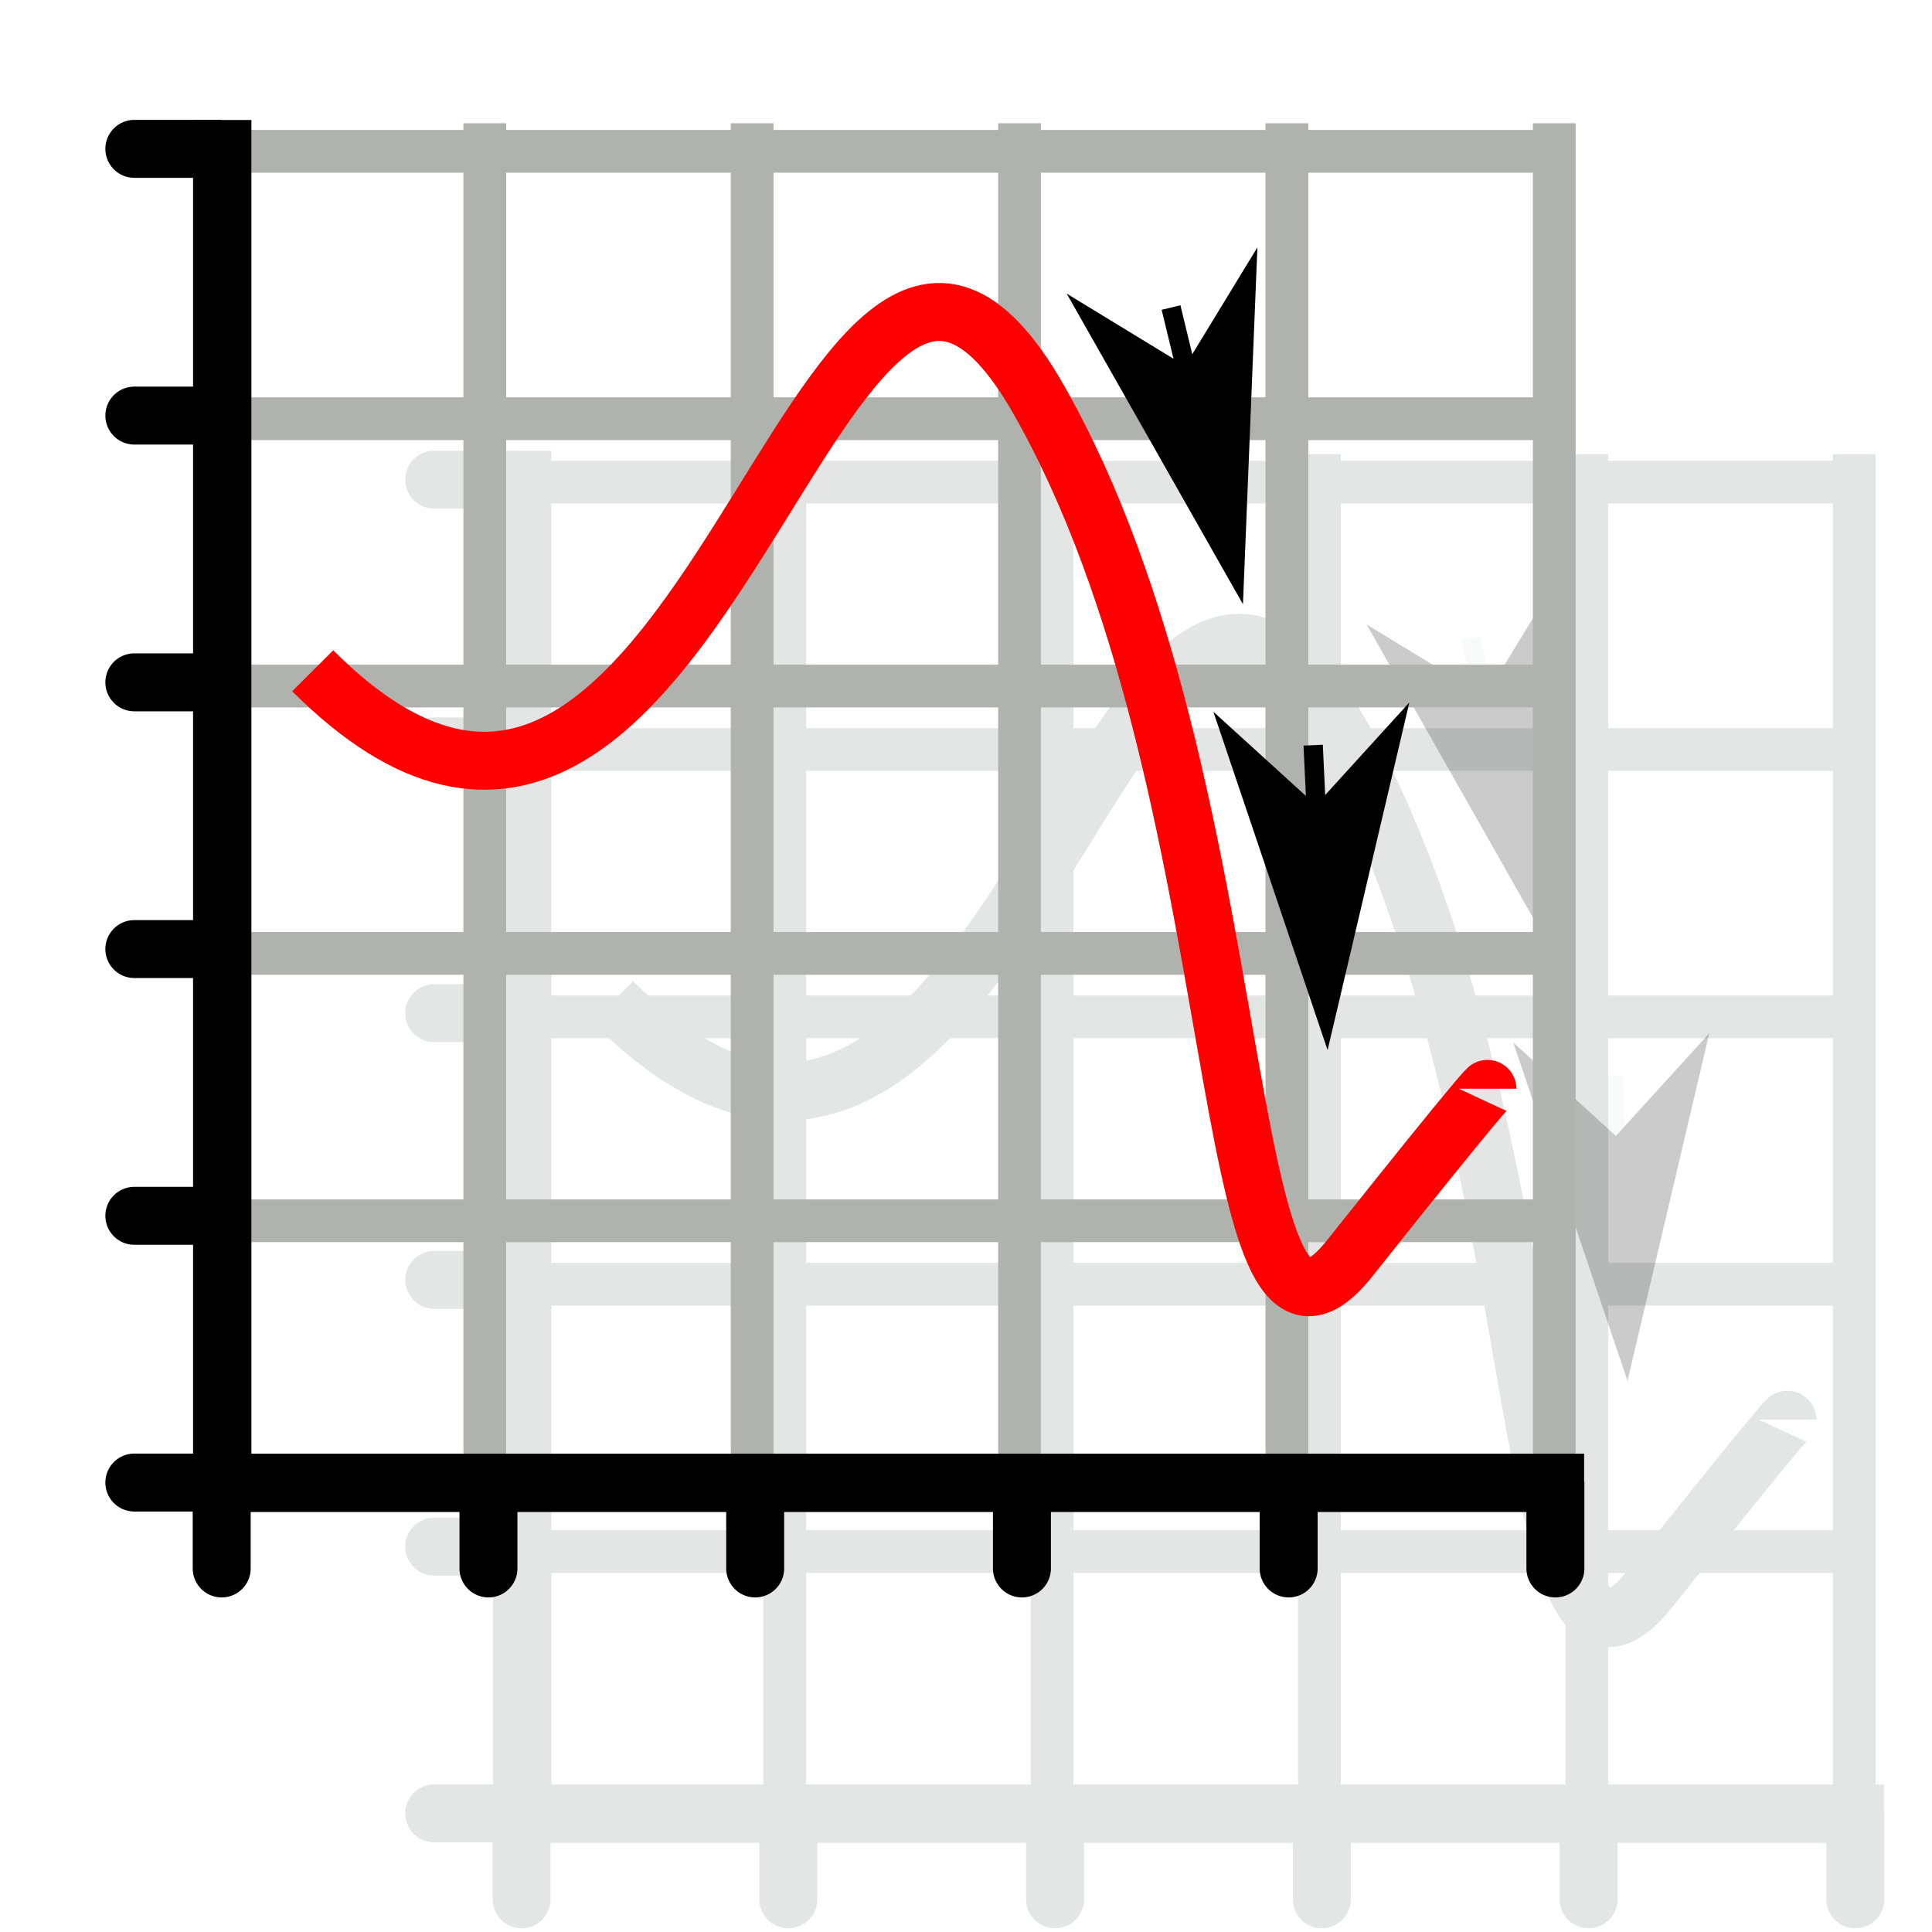
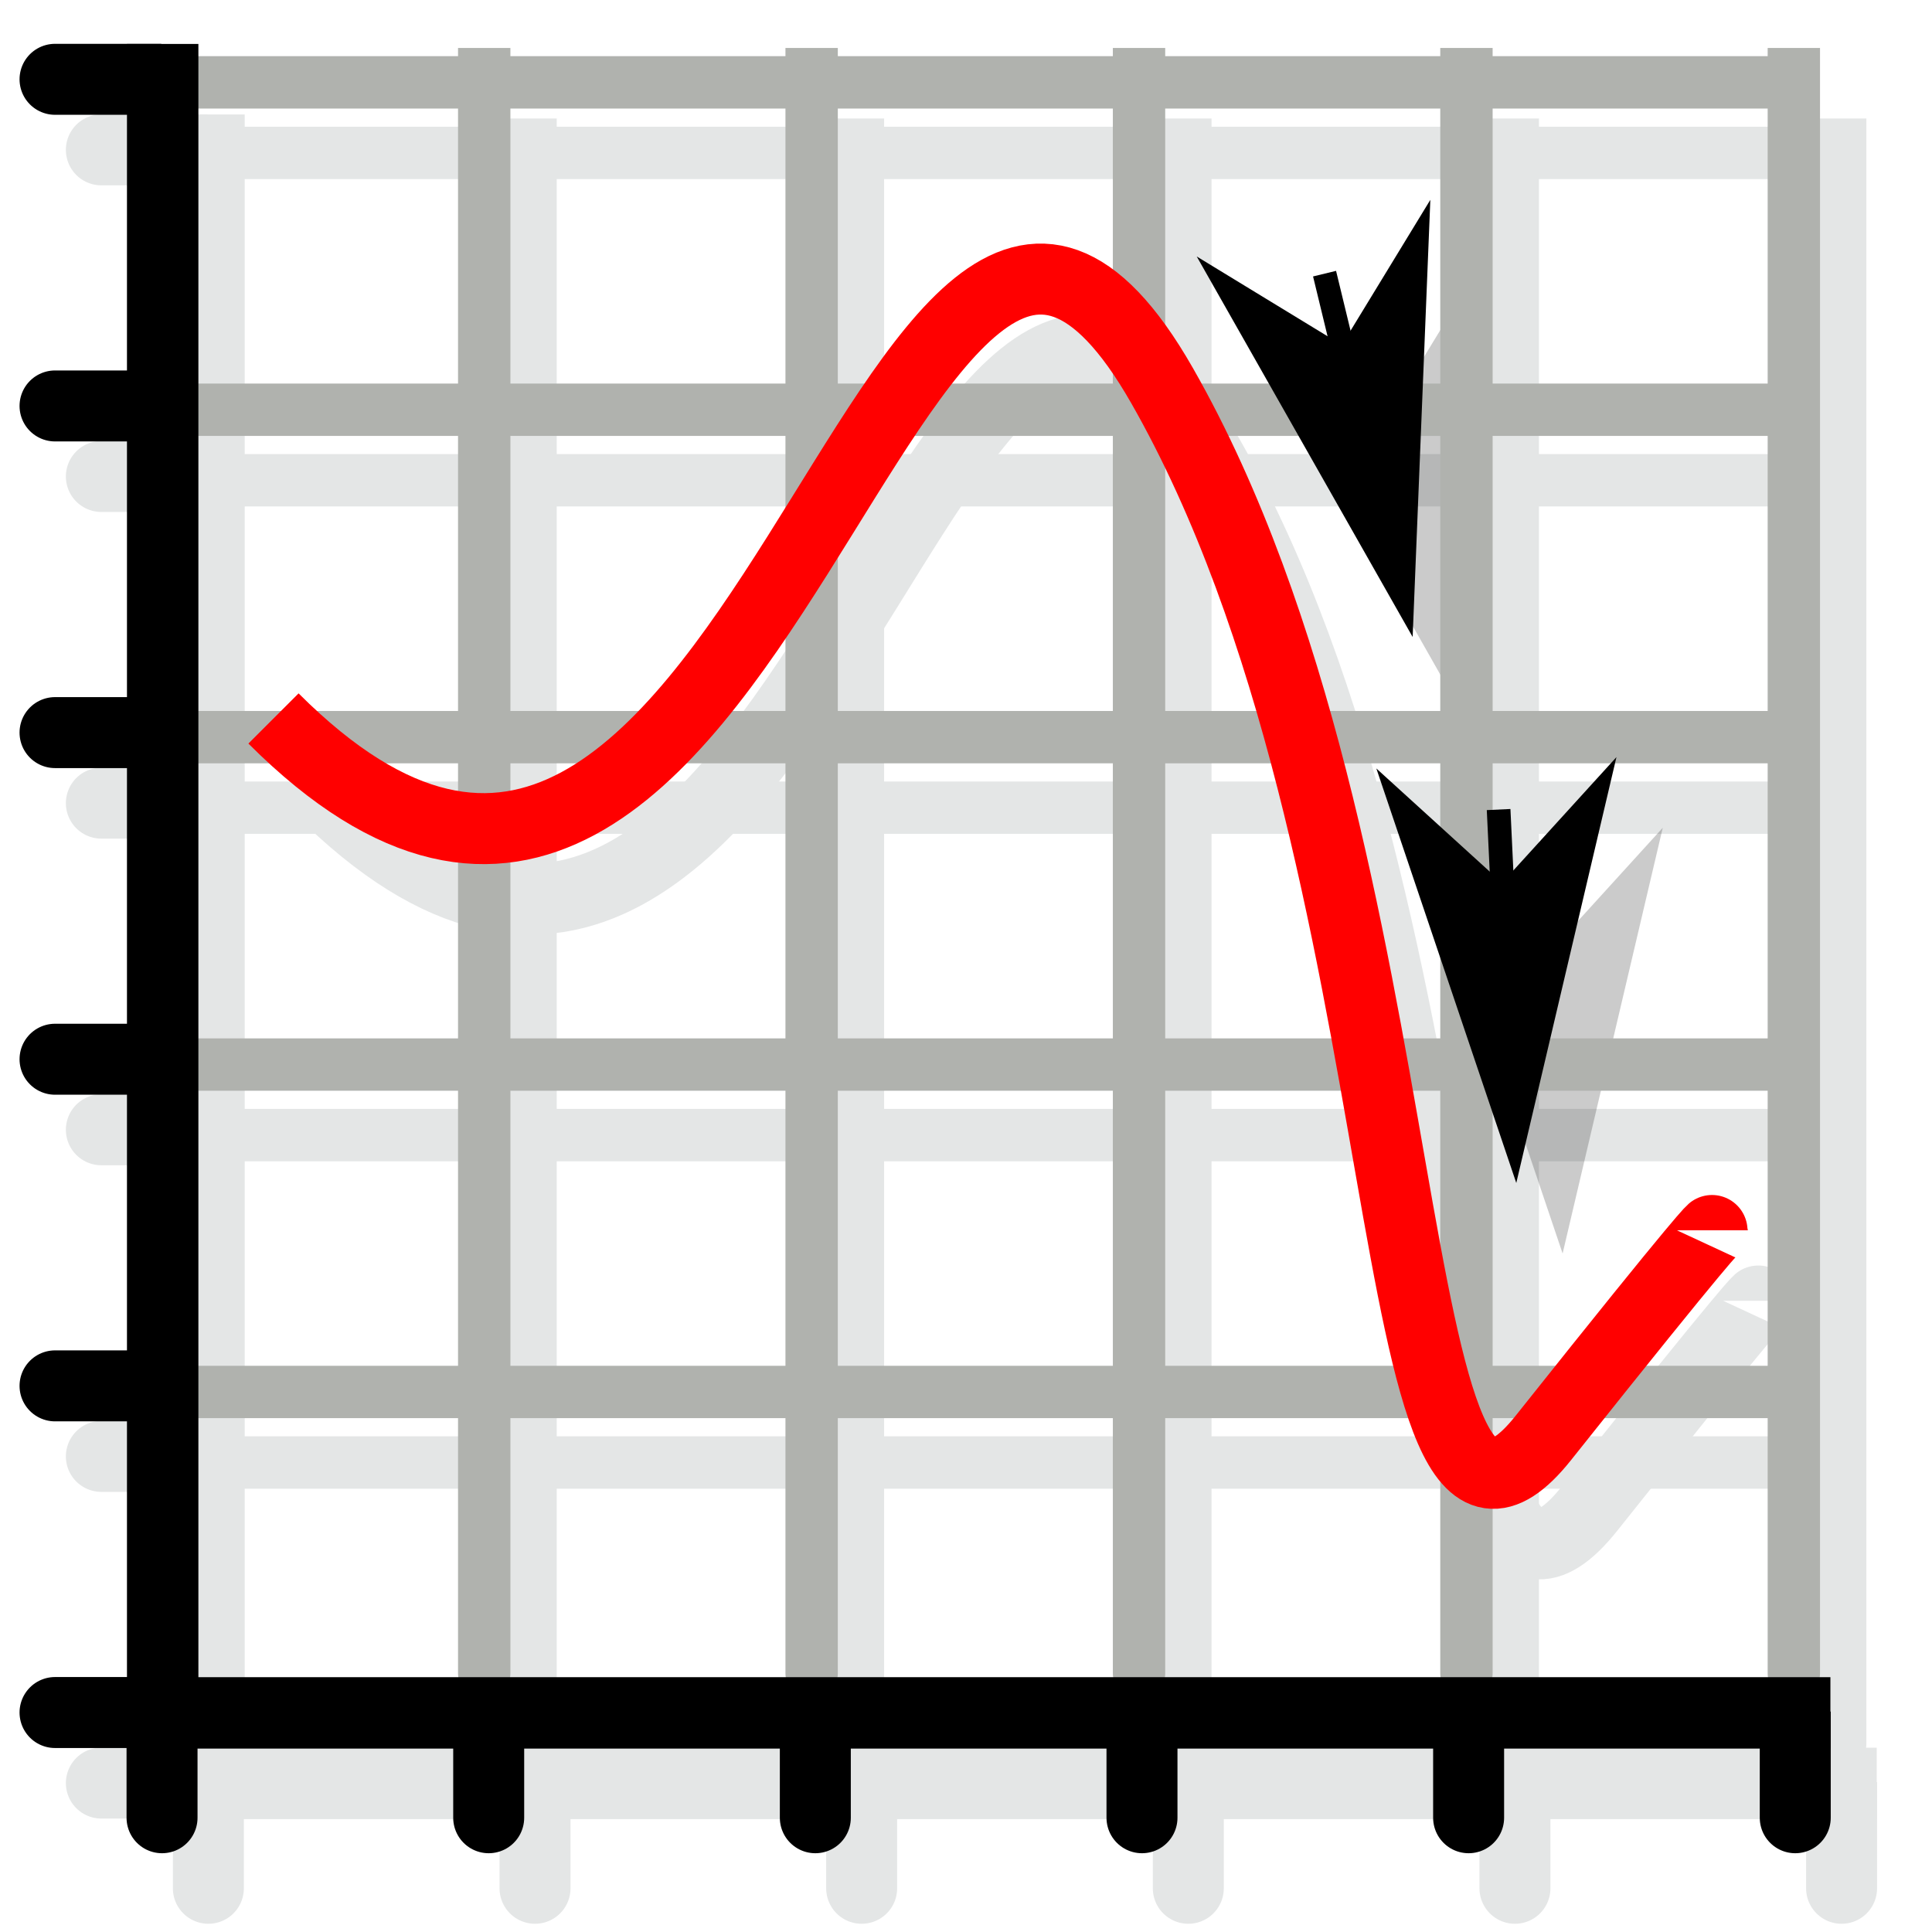
<svg xmlns="http://www.w3.org/2000/svg" version="1.0" width="100" height="100" id="svg2">
  <defs id="defs4">
    <marker orient="auto" refY="0.0" refX="0.0" id="Arrow1Lend" style="overflow:visible;">
      <path id="path4249" d="M 0.0,0.0 L 5.0,-5.0 L -12.5,0.0 L 5.0,5.0 L 0.0,0.0 z " style="fill-rule:evenodd;stroke:#000000;stroke-width:1.0pt;marker-start:none;" transform="scale(0.8) rotate(180) translate(12.5,0)" />
    </marker>
  </defs>
-   <g id="g4561" transform="translate(-16.73469,-75.5102)">
-     <g transform="matrix(0,1,-1,0,78.38019,17.53192)" id="g4443" style="fill:none;fill-opacity:1;stroke:#e4e6e6;stroke-opacity:1">
-       <path id="path4445" d="M 82.935,-33.943 C 82.935,37.861 82.935,34.739 82.935,34.739" style="fill:none;fill-opacity:1;fill-rule:evenodd;stroke:#e4e6e6;stroke-width:2.213;stroke-linecap:butt;stroke-linejoin:miter;stroke-miterlimit:4;stroke-dasharray:none;stroke-opacity:1" />
-       <path id="path4447" d="M 96.773,-33.943 C 96.773,37.861 96.773,34.739 96.773,34.739" style="fill:none;fill-opacity:1;fill-rule:evenodd;stroke:#e4e6e6;stroke-width:2.213;stroke-linecap:butt;stroke-linejoin:miter;stroke-miterlimit:4;stroke-dasharray:none;stroke-opacity:1" />
-       <path id="path4449" d="M 138.29,-33.943 C 138.29,37.861 138.29,34.739 138.29,34.739" style="fill:none;fill-opacity:1;fill-rule:evenodd;stroke:#e4e6e6;stroke-width:2.213;stroke-linecap:butt;stroke-linejoin:miter;stroke-miterlimit:4;stroke-dasharray:none;stroke-opacity:1" />
-       <path id="path4451" d="M 110.612,-33.943 C 110.612,37.861 110.612,34.739 110.612,34.739" style="fill:none;fill-opacity:1;fill-rule:evenodd;stroke:#e4e6e6;stroke-width:2.213;stroke-linecap:butt;stroke-linejoin:miter;stroke-miterlimit:4;stroke-dasharray:none;stroke-opacity:1" />
-       <path id="path4453" d="M 124.451,-33.943 C 124.451,37.861 124.451,34.739 124.451,34.739" style="fill:none;fill-opacity:1;fill-rule:evenodd;stroke:#e4e6e6;stroke-width:2.213;stroke-linecap:butt;stroke-linejoin:miter;stroke-miterlimit:4;stroke-dasharray:none;stroke-opacity:1" />
+   <g id="g4561" transform="matrix(1.224574,0,0,1.224574,-42.76918,-115.1155)">
+     <g transform="matrix(0,1,-1,0,78.38019,17.53192)" id="g4443" style="fill:none;stroke:#e4e6e6;stroke-opacity:1">
+       <path id="path4445" d="m 82.935,-33.943 c 0,71.804 0,68.682 0,68.682" style="fill:none;stroke:#e4e6e6;stroke-width:2.213;stroke-linecap:butt;stroke-linejoin:miter;stroke-miterlimit:4;stroke-opacity:1;stroke-dasharray:none" />
+       <path id="path4447" d="m 96.773,-33.943 c 0,71.804 0,68.682 0,68.682" style="fill:none;stroke:#e4e6e6;stroke-width:2.213;stroke-linecap:butt;stroke-linejoin:miter;stroke-miterlimit:4;stroke-opacity:1;stroke-dasharray:none" />
+       <path id="path4449" d="m 138.29,-33.943 c 0,71.804 0,68.682 0,68.682" style="fill:none;stroke:#e4e6e6;stroke-width:2.213;stroke-linecap:butt;stroke-linejoin:miter;stroke-miterlimit:4;stroke-opacity:1;stroke-dasharray:none" />
+       <path id="path4451" d="m 110.612,-33.943 c 0,71.804 0,68.682 0,68.682" style="fill:none;stroke:#e4e6e6;stroke-width:2.213;stroke-linecap:butt;stroke-linejoin:miter;stroke-miterlimit:4;stroke-opacity:1;stroke-dasharray:none" />
+       <path id="path4453" d="m 124.451,-33.943 c 0,71.804 0,68.682 0,68.682" style="fill:none;stroke:#e4e6e6;stroke-width:2.213;stroke-linecap:butt;stroke-linejoin:miter;stroke-miterlimit:4;stroke-opacity:1;stroke-dasharray:none" />
    </g>
-     <path style="fill:none;fill-opacity:1;fill-rule:evenodd;stroke:#e4e6e6;stroke-width:2.213;stroke-linecap:butt;stroke-linejoin:miter;stroke-miterlimit:4;stroke-dasharray:none;stroke-opacity:1" d="M 57.351,99.013 C 57.351,170.817 57.351,167.695 57.351,167.695" id="path4455" />
-     <path style="fill:none;fill-opacity:1;fill-rule:evenodd;stroke:#e4e6e6;stroke-width:2.213;stroke-linecap:butt;stroke-linejoin:miter;stroke-miterlimit:4;stroke-dasharray:none;stroke-opacity:1" d="M 71.189,99.013 C 71.189,170.817 71.189,167.695 71.189,167.695" id="path4457" />
-     <path style="fill:none;fill-opacity:1;fill-rule:evenodd;stroke:#e4e6e6;stroke-width:2.213;stroke-linecap:butt;stroke-linejoin:miter;stroke-miterlimit:4;stroke-dasharray:none;stroke-opacity:1" d="M 112.706,99.013 C 112.706,170.817 112.706,167.695 112.706,167.695" id="path4459" />
-     <path style="fill:none;fill-opacity:1;fill-rule:evenodd;stroke:#e4e6e6;stroke-width:2.213;stroke-linecap:butt;stroke-linejoin:miter;stroke-miterlimit:4;stroke-dasharray:none;stroke-opacity:1" d="M 85.028,99.013 C 85.028,170.817 85.028,167.695 85.028,167.695" id="path4461" />
-     <path style="fill:none;fill-opacity:1;fill-rule:evenodd;stroke:#e4e6e6;stroke-width:2.213;stroke-linecap:butt;stroke-linejoin:miter;stroke-miterlimit:4;stroke-dasharray:none;stroke-opacity:1" d="M 98.867,99.013 C 98.867,170.817 98.867,167.695 98.867,167.695" id="path4463" />
-     <path id="path4465" d="M 48.444,127.354 C 68.852,147.763 74.567,93.273 85.995,113.273 C 97.424,133.273 94.975,166.742 102.118,157.763 C 109.261,148.783 109.261,148.987 109.261,148.987" style="fill:none;fill-opacity:1;fill-rule:evenodd;stroke:#e4e6e6;stroke-width:3;stroke-linecap:butt;stroke-linejoin:miter;stroke-miterlimit:4;stroke-dasharray:none;stroke-opacity:1" />
-     <g transform="translate(30.07686,82.25232)" id="g4467" style="fill:none;fill-opacity:1;stroke:#e4e6e6;stroke-opacity:1">
-       <path style="fill:none;fill-opacity:1;fill-rule:evenodd;stroke:#e4e6e6;stroke-width:3.019;stroke-linecap:butt;stroke-linejoin:miter;stroke-miterlimit:4;stroke-dasharray:none;stroke-opacity:1" d="M 13.683,16.591 C 13.683,89.429 13.683,87.133 13.683,87.133 C 84.174,87.133 84.174,87.133 84.174,87.133" id="path4469" />
-       <path style="fill:none;fill-opacity:1;fill-rule:evenodd;stroke:#e4e6e6;stroke-width:3;stroke-linecap:butt;stroke-linejoin:miter;stroke-miterlimit:4;stroke-dasharray:none;stroke-opacity:1" d="M 13.656,87.076 C 13.656,91.77 13.656,91.565 13.656,91.565" id="path4471" />
-       <path style="fill:none;fill-opacity:1;fill-rule:evenodd;stroke:#e4e6e6;stroke-width:3;stroke-linecap:butt;stroke-linejoin:miter;stroke-miterlimit:4;stroke-dasharray:none;stroke-opacity:1" d="M 27.463,87.076 C 27.463,91.77 27.463,91.565 27.463,91.565" id="path4473" />
-       <path style="fill:none;fill-opacity:1;fill-rule:evenodd;stroke:#e4e6e6;stroke-width:3;stroke-linecap:butt;stroke-linejoin:miter;stroke-miterlimit:4;stroke-dasharray:none;stroke-opacity:1" d="M 41.269,87.076 C 41.269,91.77 41.269,91.565 41.269,91.565" id="path4475" />
-       <path style="fill:none;fill-opacity:1;fill-rule:evenodd;stroke:#e4e6e6;stroke-width:3;stroke-linecap:butt;stroke-linejoin:miter;stroke-miterlimit:4;stroke-dasharray:none;stroke-opacity:1" d="M 82.688,87.076 C 82.688,91.77 82.688,91.565 82.688,91.565" id="path4477" />
-       <path style="fill:none;fill-opacity:1;fill-rule:evenodd;stroke:#e4e6e6;stroke-width:3;stroke-linecap:butt;stroke-linejoin:miter;stroke-miterlimit:4;stroke-dasharray:none;stroke-opacity:1" d="M 55.076,87.076 C 55.076,91.77 55.076,91.565 55.076,91.565" id="path4479" />
-       <path style="fill:none;fill-opacity:1;fill-rule:evenodd;stroke:#e4e6e6;stroke-width:3;stroke-linecap:butt;stroke-linejoin:miter;stroke-miterlimit:4;stroke-dasharray:none;stroke-opacity:1" d="M 68.882,87.076 C 68.882,91.77 68.882,91.565 68.882,91.565" id="path4481" />
-       <g id="g4483" transform="matrix(0,1,-1,0,114.4388,-4.540818)" style="fill:none;fill-opacity:1;stroke:#e4e6e6;stroke-opacity:1">
-         <path id="path4485" d="M 22.627,100.816 C 22.627,105.51 22.627,105.305 22.627,105.305" style="fill:none;fill-opacity:1;fill-rule:evenodd;stroke:#e4e6e6;stroke-width:3;stroke-linecap:butt;stroke-linejoin:miter;stroke-miterlimit:4;stroke-dasharray:none;stroke-opacity:1" />
-         <path id="path4487" d="M 36.433,100.816 C 36.433,105.51 36.433,105.305 36.433,105.305" style="fill:none;fill-opacity:1;fill-rule:evenodd;stroke:#e4e6e6;stroke-width:3;stroke-linecap:butt;stroke-linejoin:miter;stroke-miterlimit:4;stroke-dasharray:none;stroke-opacity:1" />
-         <path id="path4489" d="M 50.24,100.816 C 50.24,105.51 50.24,105.305 50.24,105.305" style="fill:none;fill-opacity:1;fill-rule:evenodd;stroke:#e4e6e6;stroke-width:3;stroke-linecap:butt;stroke-linejoin:miter;stroke-miterlimit:4;stroke-dasharray:none;stroke-opacity:1" />
-         <path id="path4491" d="M 91.659,100.816 C 91.659,105.51 91.659,105.305 91.659,105.305" style="fill:none;fill-opacity:1;fill-rule:evenodd;stroke:#e4e6e6;stroke-width:3;stroke-linecap:butt;stroke-linejoin:miter;stroke-miterlimit:4;stroke-dasharray:none;stroke-opacity:1" />
-         <path id="path4493" d="M 64.046,100.816 C 64.046,105.51 64.046,105.305 64.046,105.305" style="fill:none;fill-opacity:1;fill-rule:evenodd;stroke:#e4e6e6;stroke-width:3;stroke-linecap:butt;stroke-linejoin:miter;stroke-miterlimit:4;stroke-dasharray:none;stroke-opacity:1" />
-         <path id="path4495" d="M 77.852,100.816 C 77.852,105.51 77.852,105.305 77.852,105.305" style="fill:none;fill-opacity:1;fill-rule:evenodd;stroke:#e4e6e6;stroke-width:3;stroke-linecap:butt;stroke-linejoin:miter;stroke-miterlimit:4;stroke-dasharray:none;stroke-opacity:1" />
+     <path style="fill:none;stroke:#e4e6e6;stroke-width:2.213;stroke-linecap:butt;stroke-linejoin:miter;stroke-miterlimit:4;stroke-opacity:1;stroke-dasharray:none" d="m 57.351,99.013 c 0,71.804 0,68.682 0,68.682" id="path4455" />
+     <path style="fill:none;stroke:#e4e6e6;stroke-width:2.213;stroke-linecap:butt;stroke-linejoin:miter;stroke-miterlimit:4;stroke-opacity:1;stroke-dasharray:none" d="m 71.189,99.013 c 0,71.804 0,68.682 0,68.682" id="path4457" />
+     <path style="fill:none;stroke:#e4e6e6;stroke-width:2.213;stroke-linecap:butt;stroke-linejoin:miter;stroke-miterlimit:4;stroke-opacity:1;stroke-dasharray:none" d="m 112.706,99.013 c 0,71.804 0,68.682 0,68.682" id="path4459" />
+     <path style="fill:none;stroke:#e4e6e6;stroke-width:2.213;stroke-linecap:butt;stroke-linejoin:miter;stroke-miterlimit:4;stroke-opacity:1;stroke-dasharray:none" d="m 85.028,99.013 c 0,71.804 0,68.682 0,68.682" id="path4461" />
+     <path style="fill:none;stroke:#e4e6e6;stroke-width:2.213;stroke-linecap:butt;stroke-linejoin:miter;stroke-miterlimit:4;stroke-opacity:1;stroke-dasharray:none" d="m 98.867,99.013 c 0,71.804 0,68.682 0,68.682" id="path4463" />
+     <path id="path4465" d="m 48.444,127.354 c 20.408,20.408 26.122,-34.082 37.551,-14.082 11.429,20 8.98,53.469 16.122,44.49 7.143,-8.98 7.143,-8.776 7.143,-8.776" style="fill:none;stroke:#e4e6e6;stroke-width:3;stroke-linecap:butt;stroke-linejoin:miter;stroke-miterlimit:4;stroke-opacity:1;stroke-dasharray:none" />
+     <g transform="translate(30.07686,82.25232)" id="g4467" style="fill:none;stroke:#e4e6e6;stroke-opacity:1">
+       <path style="fill:none;stroke:#e4e6e6;stroke-width:3.019;stroke-linecap:butt;stroke-linejoin:miter;stroke-miterlimit:4;stroke-opacity:1;stroke-dasharray:none" d="m 13.683,16.591 c 0,72.838 0,70.542 0,70.542 70.491,0 70.491,0 70.491,0" id="path4469" />
+       <path style="fill:none;stroke:#e4e6e6;stroke-width:3;stroke-linecap:butt;stroke-linejoin:miter;stroke-miterlimit:4;stroke-opacity:1;stroke-dasharray:none" d="m 13.656,87.076 c 0,4.694 0,4.49 0,4.49" id="path4471" />
+       <path style="fill:none;stroke:#e4e6e6;stroke-width:3;stroke-linecap:butt;stroke-linejoin:miter;stroke-miterlimit:4;stroke-opacity:1;stroke-dasharray:none" d="m 27.463,87.076 c 0,4.694 0,4.49 0,4.49" id="path4473" />
+       <path style="fill:none;stroke:#e4e6e6;stroke-width:3;stroke-linecap:butt;stroke-linejoin:miter;stroke-miterlimit:4;stroke-opacity:1;stroke-dasharray:none" d="m 41.269,87.076 c 0,4.694 0,4.49 0,4.49" id="path4475" />
+       <path style="fill:none;stroke:#e4e6e6;stroke-width:3;stroke-linecap:butt;stroke-linejoin:miter;stroke-miterlimit:4;stroke-opacity:1;stroke-dasharray:none" d="m 82.688,87.076 c 0,4.694 0,4.49 0,4.49" id="path4477" />
+       <path style="fill:none;stroke:#e4e6e6;stroke-width:3;stroke-linecap:butt;stroke-linejoin:miter;stroke-miterlimit:4;stroke-opacity:1;stroke-dasharray:none" d="m 55.076,87.076 c 0,4.694 0,4.49 0,4.49" id="path4479" />
+       <path style="fill:none;stroke:#e4e6e6;stroke-width:3;stroke-linecap:butt;stroke-linejoin:miter;stroke-miterlimit:4;stroke-opacity:1;stroke-dasharray:none" d="m 68.882,87.076 c 0,4.694 0,4.49 0,4.49" id="path4481" />
+       <g id="g4483" transform="matrix(0,1,-1,0,114.4388,-4.540818)" style="fill:none;stroke:#e4e6e6;stroke-opacity:1">
+         <path id="path4485" d="m 22.627,100.816 c 0,4.694 0,4.49 0,4.49" style="fill:none;stroke:#e4e6e6;stroke-width:3;stroke-linecap:butt;stroke-linejoin:miter;stroke-miterlimit:4;stroke-opacity:1;stroke-dasharray:none" />
+         <path id="path4487" d="m 36.433,100.816 c 0,4.694 0,4.49 0,4.49" style="fill:none;stroke:#e4e6e6;stroke-width:3;stroke-linecap:butt;stroke-linejoin:miter;stroke-miterlimit:4;stroke-opacity:1;stroke-dasharray:none" />
+         <path id="path4489" d="m 50.24,100.816 c 0,4.694 0,4.49 0,4.49" style="fill:none;stroke:#e4e6e6;stroke-width:3;stroke-linecap:butt;stroke-linejoin:miter;stroke-miterlimit:4;stroke-opacity:1;stroke-dasharray:none" />
+         <path id="path4491" d="m 91.659,100.816 c 0,4.694 0,4.49 0,4.49" style="fill:none;stroke:#e4e6e6;stroke-width:3;stroke-linecap:butt;stroke-linejoin:miter;stroke-miterlimit:4;stroke-opacity:1;stroke-dasharray:none" />
+         <path id="path4493" d="m 64.046,100.816 c 0,4.694 0,4.49 0,4.49" style="fill:none;stroke:#e4e6e6;stroke-width:3;stroke-linecap:butt;stroke-linejoin:miter;stroke-miterlimit:4;stroke-opacity:1;stroke-dasharray:none" />
+         <path id="path4495" d="m 77.852,100.816 c 0,4.694 0,4.49 0,4.49" style="fill:none;stroke:#e4e6e6;stroke-width:3;stroke-linecap:butt;stroke-linejoin:miter;stroke-miterlimit:4;stroke-opacity:1;stroke-dasharray:none" />
      </g>
    </g>
-     <path id="path4497" d="M 92.87,108.552 C 96.135,122.022 96.135,122.022 96.135,122.022" style="opacity:0.205;fill:#e7e7e3;fill-opacity:1;fill-rule:evenodd;stroke:#e4e6e6;stroke-width:1px;stroke-linecap:butt;stroke-linejoin:miter;marker-end:url(#Arrow1Lend);stroke-opacity:1" />
-     <path id="path4499" d="M 100.227,131.204 C 100.882,145.048 100.882,145.048 100.882,145.048" style="opacity:0.205;fill:#e7e7e3;fill-opacity:1;fill-rule:evenodd;stroke:#e4e6e6;stroke-width:1px;stroke-linecap:butt;stroke-linejoin:miter;marker-end:url(#Arrow1Lend);stroke-opacity:1" />
+     <path id="path4497" d="m 92.87,108.552 c 3.265,13.469 3.265,13.469 3.265,13.469" style="opacity:0.205;fill:#e7e7e3;fill-opacity:1;fill-rule:evenodd;stroke:#e4e6e6;stroke-width:1px;stroke-linecap:butt;stroke-linejoin:miter;stroke-opacity:1;marker-end:url(#Arrow1Lend)" />
+     <path id="path4499" d="m 100.227,131.204 c 0.655,13.844 0.655,13.844 0.655,13.844" style="opacity:0.205;fill:#e7e7e3;fill-opacity:1;fill-rule:evenodd;stroke:#e4e6e6;stroke-width:1px;stroke-linecap:butt;stroke-linejoin:miter;stroke-opacity:1;marker-end:url(#Arrow1Lend)" />
  </g>
-   <g id="g4234" transform="matrix(0,1,-1,0,46.12245,-75.10204)">
-     <path style="fill:none;fill-opacity:1;fill-rule:evenodd;stroke:#b0b2ae;stroke-width:2.213;stroke-linecap:butt;stroke-linejoin:miter;stroke-miterlimit:4;stroke-dasharray:none;stroke-opacity:1" d="M 82.935,-33.943 C 82.935,37.861 82.935,34.739 82.935,34.739" id="path4224" />
-     <path style="fill:none;fill-opacity:1;fill-rule:evenodd;stroke:#b0b2ae;stroke-width:2.213;stroke-linecap:butt;stroke-linejoin:miter;stroke-miterlimit:4;stroke-dasharray:none;stroke-opacity:1" d="M 96.773,-33.943 C 96.773,37.861 96.773,34.739 96.773,34.739" id="path4226" />
-     <path style="fill:none;fill-opacity:1;fill-rule:evenodd;stroke:#b0b2ae;stroke-width:2.213;stroke-linecap:butt;stroke-linejoin:miter;stroke-miterlimit:4;stroke-dasharray:none;stroke-opacity:1" d="M 138.29,-33.943 C 138.29,37.861 138.29,34.739 138.29,34.739" id="path4228" />
-     <path style="fill:none;fill-opacity:1;fill-rule:evenodd;stroke:#b0b2ae;stroke-width:2.213;stroke-linecap:butt;stroke-linejoin:miter;stroke-miterlimit:4;stroke-dasharray:none;stroke-opacity:1" d="M 110.612,-33.943 C 110.612,37.861 110.612,34.739 110.612,34.739" id="path4230" />
-     <path style="fill:none;fill-opacity:1;fill-rule:evenodd;stroke:#b0b2ae;stroke-width:2.213;stroke-linecap:butt;stroke-linejoin:miter;stroke-miterlimit:4;stroke-dasharray:none;stroke-opacity:1" d="M 124.451,-33.943 C 124.451,37.861 124.451,34.739 124.451,34.739" id="path4232" />
+   <g id="g4234" transform="matrix(0,1.224574,-1.224574,0,50.81529,-97.29761)">
+     <path style="fill:none;stroke:#b0b2ae;stroke-width:2.213;stroke-linecap:butt;stroke-linejoin:miter;stroke-miterlimit:4;stroke-opacity:1;stroke-dasharray:none" d="m 82.935,-33.943 c 0,71.804 0,68.682 0,68.682" id="path4224" />
+     <path style="fill:none;stroke:#b0b2ae;stroke-width:2.213;stroke-linecap:butt;stroke-linejoin:miter;stroke-miterlimit:4;stroke-opacity:1;stroke-dasharray:none" d="m 96.773,-33.943 c 0,71.804 0,68.682 0,68.682" id="path4226" />
+     <path style="fill:none;stroke:#b0b2ae;stroke-width:2.213;stroke-linecap:butt;stroke-linejoin:miter;stroke-miterlimit:4;stroke-opacity:1;stroke-dasharray:none" d="m 138.29,-33.943 c 0,71.804 0,68.682 0,68.682" id="path4228" />
+     <path style="fill:none;stroke:#b0b2ae;stroke-width:2.213;stroke-linecap:butt;stroke-linejoin:miter;stroke-miterlimit:4;stroke-opacity:1;stroke-dasharray:none" d="m 110.612,-33.943 c 0,71.804 0,68.682 0,68.682" id="path4230" />
+     <path style="fill:none;stroke:#b0b2ae;stroke-width:2.213;stroke-linecap:butt;stroke-linejoin:miter;stroke-miterlimit:4;stroke-opacity:1;stroke-dasharray:none" d="m 124.451,-33.943 c 0,71.804 0,68.682 0,68.682" id="path4232" />
  </g>
-   <path id="path4214" d="M 25.093,6.379 C 25.093,78.183 25.093,75.061 25.093,75.061" style="fill:none;fill-opacity:1;fill-rule:evenodd;stroke:#b0b2ae;stroke-width:2.213;stroke-linecap:butt;stroke-linejoin:miter;stroke-miterlimit:4;stroke-dasharray:none;stroke-opacity:1" />
-   <path id="path4216" d="M 38.932,6.379 C 38.932,78.183 38.932,75.061 38.932,75.061" style="fill:none;fill-opacity:1;fill-rule:evenodd;stroke:#b0b2ae;stroke-width:2.213;stroke-linecap:butt;stroke-linejoin:miter;stroke-miterlimit:4;stroke-dasharray:none;stroke-opacity:1" />
-   <path id="path4218" d="M 80.448,6.379 C 80.448,78.183 80.448,75.061 80.448,75.061" style="fill:none;fill-opacity:1;fill-rule:evenodd;stroke:#b0b2ae;stroke-width:2.213;stroke-linecap:butt;stroke-linejoin:miter;stroke-miterlimit:4;stroke-dasharray:none;stroke-opacity:1" />
-   <path id="path4220" d="M 52.77,6.379 C 52.77,78.183 52.77,75.061 52.77,75.061" style="fill:none;fill-opacity:1;fill-rule:evenodd;stroke:#b0b2ae;stroke-width:2.213;stroke-linecap:butt;stroke-linejoin:miter;stroke-miterlimit:4;stroke-dasharray:none;stroke-opacity:1" />
-   <path id="path4222" d="M 66.609,6.379 C 66.609,78.183 66.609,75.061 66.609,75.061" style="fill:none;fill-opacity:1;fill-rule:evenodd;stroke:#b0b2ae;stroke-width:2.213;stroke-linecap:butt;stroke-linejoin:miter;stroke-miterlimit:4;stroke-dasharray:none;stroke-opacity:1" />
-   <path style="fill:none;fill-rule:evenodd;stroke:#ff0000;stroke-width:3;stroke-linecap:butt;stroke-linejoin:miter;stroke-miterlimit:4;stroke-dasharray:none;stroke-opacity:1" d="M 16.186,34.72 C 36.595,55.129 42.309,0.639 53.737,20.639 C 65.166,40.639 62.717,74.108 69.86,65.129 C 77.003,56.149 77.003,56.353 77.003,56.353" id="path2221" />
-   <g id="g4198" transform="translate(-2.180876,-10.38164)">
-     <path id="path2223" d="M 13.683,16.591 C 13.683,89.429 13.683,87.133 13.683,87.133 C 84.174,87.133 84.174,87.133 84.174,87.133" style="fill:none;fill-rule:evenodd;stroke:#000000;stroke-width:3.019;stroke-linecap:butt;stroke-linejoin:miter;stroke-miterlimit:4;stroke-dasharray:none;stroke-opacity:1" />
-     <path id="path2225" d="M 13.656,87.076 C 13.656,91.77 13.656,91.565 13.656,91.565" style="fill:none;fill-rule:evenodd;stroke:#000000;stroke-width:3;stroke-linecap:butt;stroke-linejoin:miter;stroke-miterlimit:4;stroke-dasharray:none;stroke-opacity:1" />
-     <path id="path2227" d="M 27.463,87.076 C 27.463,91.77 27.463,91.565 27.463,91.565" style="fill:none;fill-rule:evenodd;stroke:#000000;stroke-width:3;stroke-linecap:butt;stroke-linejoin:miter;stroke-miterlimit:4;stroke-dasharray:none;stroke-opacity:1" />
-     <path id="path2229" d="M 41.269,87.076 C 41.269,91.77 41.269,91.565 41.269,91.565" style="fill:none;fill-rule:evenodd;stroke:#000000;stroke-width:3;stroke-linecap:butt;stroke-linejoin:miter;stroke-miterlimit:4;stroke-dasharray:none;stroke-opacity:1" />
-     <path id="path2231" d="M 82.688,87.076 C 82.688,91.77 82.688,91.565 82.688,91.565" style="fill:none;fill-rule:evenodd;stroke:#000000;stroke-width:3;stroke-linecap:butt;stroke-linejoin:miter;stroke-miterlimit:4;stroke-dasharray:none;stroke-opacity:1" />
-     <path id="path2233" d="M 55.076,87.076 C 55.076,91.77 55.076,91.565 55.076,91.565" style="fill:none;fill-rule:evenodd;stroke:#000000;stroke-width:3;stroke-linecap:butt;stroke-linejoin:miter;stroke-miterlimit:4;stroke-dasharray:none;stroke-opacity:1" />
-     <path id="path2235" d="M 68.882,87.076 C 68.882,91.77 68.882,91.565 68.882,91.565" style="fill:none;fill-rule:evenodd;stroke:#000000;stroke-width:3;stroke-linecap:butt;stroke-linejoin:miter;stroke-miterlimit:4;stroke-dasharray:none;stroke-opacity:1" />
+   <path id="path4214" d="m 25.063,2.482 c 0,87.93 0,84.107 0,84.107" style="fill:none;stroke:#b0b2ae;stroke-width:2.71;stroke-linecap:butt;stroke-linejoin:miter;stroke-miterlimit:4;stroke-opacity:1;stroke-dasharray:none" />
+   <path id="path4216" d="m 42.01,2.482 c 0,87.93 0,84.107 0,84.107" style="fill:none;stroke:#b0b2ae;stroke-width:2.71;stroke-linecap:butt;stroke-linejoin:miter;stroke-miterlimit:4;stroke-opacity:1;stroke-dasharray:none" />
+   <path id="path4218" d="m 92.849,2.482 c 0,87.93 0,84.107 0,84.107" style="fill:none;stroke:#b0b2ae;stroke-width:2.71;stroke-linecap:butt;stroke-linejoin:miter;stroke-miterlimit:4;stroke-opacity:1;stroke-dasharray:none" />
+   <path id="path4220" d="m 58.956,2.482 c 0,87.93 0,84.107 0,84.107" style="fill:none;stroke:#b0b2ae;stroke-width:2.71;stroke-linecap:butt;stroke-linejoin:miter;stroke-miterlimit:4;stroke-opacity:1;stroke-dasharray:none" />
+   <path id="path4222" d="m 75.903,2.482 c 0,87.93 0,84.107 0,84.107" style="fill:none;stroke:#b0b2ae;stroke-width:2.71;stroke-linecap:butt;stroke-linejoin:miter;stroke-miterlimit:4;stroke-opacity:1;stroke-dasharray:none" />
+   <path style="fill:none;stroke:#ff0000;stroke-width:3.674;stroke-linecap:butt;stroke-linejoin:miter;stroke-miterlimit:4;stroke-opacity:1;stroke-dasharray:none" d="M 14.156,37.188 C 39.148,62.179 46.145,-4.547 60.14,19.944 74.136,44.436 71.137,85.421 79.884,74.425 88.631,63.429 88.631,63.679 88.631,63.679" id="path2221" />
+   <g id="g4198" transform="matrix(1.224574,0,0,1.224574,-8.335716,-18.04269)">
+     <path id="path2223" d="m 13.683,16.591 c 0,72.838 0,70.542 0,70.542 70.491,0 70.491,0 70.491,0" style="fill:none;stroke:#000000;stroke-width:3.019;stroke-linecap:butt;stroke-linejoin:miter;stroke-miterlimit:4;stroke-opacity:1;stroke-dasharray:none" />
+     <path id="path2225" d="m 13.656,87.076 c 0,4.694 0,4.49 0,4.49" style="fill:none;stroke:#000000;stroke-width:3;stroke-linecap:butt;stroke-linejoin:miter;stroke-miterlimit:4;stroke-opacity:1;stroke-dasharray:none" />
+     <path id="path2227" d="m 27.463,87.076 c 0,4.694 0,4.49 0,4.49" style="fill:none;stroke:#000000;stroke-width:3;stroke-linecap:butt;stroke-linejoin:miter;stroke-miterlimit:4;stroke-opacity:1;stroke-dasharray:none" />
+     <path id="path2229" d="m 41.269,87.076 c 0,4.694 0,4.49 0,4.49" style="fill:none;stroke:#000000;stroke-width:3;stroke-linecap:butt;stroke-linejoin:miter;stroke-miterlimit:4;stroke-opacity:1;stroke-dasharray:none" />
+     <path id="path2231" d="m 82.688,87.076 c 0,4.694 0,4.49 0,4.49" style="fill:none;stroke:#000000;stroke-width:3;stroke-linecap:butt;stroke-linejoin:miter;stroke-miterlimit:4;stroke-opacity:1;stroke-dasharray:none" />
+     <path id="path2233" d="m 55.076,87.076 c 0,4.694 0,4.49 0,4.49" style="fill:none;stroke:#000000;stroke-width:3;stroke-linecap:butt;stroke-linejoin:miter;stroke-miterlimit:4;stroke-opacity:1;stroke-dasharray:none" />
+     <path id="path2235" d="m 68.882,87.076 c 0,4.694 0,4.49 0,4.49" style="fill:none;stroke:#000000;stroke-width:3;stroke-linecap:butt;stroke-linejoin:miter;stroke-miterlimit:4;stroke-opacity:1;stroke-dasharray:none" />
    <g transform="matrix(0,1,-1,0,114.4388,-4.540818)" id="g4190">
-       <path style="fill:none;fill-rule:evenodd;stroke:#000000;stroke-width:3;stroke-linecap:butt;stroke-linejoin:miter;stroke-miterlimit:4;stroke-dasharray:none;stroke-opacity:1" d="M 22.627,100.816 C 22.627,105.51 22.627,105.305 22.627,105.305" id="path4178" />
-       <path style="fill:none;fill-rule:evenodd;stroke:#000000;stroke-width:3;stroke-linecap:butt;stroke-linejoin:miter;stroke-miterlimit:4;stroke-dasharray:none;stroke-opacity:1" d="M 36.433,100.816 C 36.433,105.51 36.433,105.305 36.433,105.305" id="path4180" />
-       <path style="fill:none;fill-rule:evenodd;stroke:#000000;stroke-width:3;stroke-linecap:butt;stroke-linejoin:miter;stroke-miterlimit:4;stroke-dasharray:none;stroke-opacity:1" d="M 50.24,100.816 C 50.24,105.51 50.24,105.305 50.24,105.305" id="path4182" />
-       <path style="fill:none;fill-rule:evenodd;stroke:#000000;stroke-width:3;stroke-linecap:butt;stroke-linejoin:miter;stroke-miterlimit:4;stroke-dasharray:none;stroke-opacity:1" d="M 91.659,100.816 C 91.659,105.51 91.659,105.305 91.659,105.305" id="path4184" />
-       <path style="fill:none;fill-rule:evenodd;stroke:#000000;stroke-width:3;stroke-linecap:butt;stroke-linejoin:miter;stroke-miterlimit:4;stroke-dasharray:none;stroke-opacity:1" d="M 64.046,100.816 C 64.046,105.51 64.046,105.305 64.046,105.305" id="path4186" />
-       <path style="fill:none;fill-rule:evenodd;stroke:#000000;stroke-width:3;stroke-linecap:butt;stroke-linejoin:miter;stroke-miterlimit:4;stroke-dasharray:none;stroke-opacity:1" d="M 77.852,100.816 C 77.852,105.51 77.852,105.305 77.852,105.305" id="path4188" />
+       <path style="fill:none;stroke:#000000;stroke-width:3;stroke-linecap:butt;stroke-linejoin:miter;stroke-miterlimit:4;stroke-opacity:1;stroke-dasharray:none" d="m 22.627,100.816 c 0,4.694 0,4.49 0,4.49" id="path4178" />
+       <path style="fill:none;stroke:#000000;stroke-width:3;stroke-linecap:butt;stroke-linejoin:miter;stroke-miterlimit:4;stroke-opacity:1;stroke-dasharray:none" d="m 36.433,100.816 c 0,4.694 0,4.49 0,4.49" id="path4180" />
+       <path style="fill:none;stroke:#000000;stroke-width:3;stroke-linecap:butt;stroke-linejoin:miter;stroke-miterlimit:4;stroke-opacity:1;stroke-dasharray:none" d="m 50.24,100.816 c 0,4.694 0,4.49 0,4.49" id="path4182" />
+       <path style="fill:none;stroke:#000000;stroke-width:3;stroke-linecap:butt;stroke-linejoin:miter;stroke-miterlimit:4;stroke-opacity:1;stroke-dasharray:none" d="m 91.659,100.816 c 0,4.694 0,4.49 0,4.49" id="path4184" />
+       <path style="fill:none;stroke:#000000;stroke-width:3;stroke-linecap:butt;stroke-linejoin:miter;stroke-miterlimit:4;stroke-opacity:1;stroke-dasharray:none" d="m 64.046,100.816 c 0,4.694 0,4.49 0,4.49" id="path4186" />
+       <path style="fill:none;stroke:#000000;stroke-width:3;stroke-linecap:butt;stroke-linejoin:miter;stroke-miterlimit:4;stroke-opacity:1;stroke-dasharray:none" d="m 77.852,100.816 c 0,4.694 0,4.49 0,4.49" id="path4188" />
    </g>
  </g>
-   <path style="fill:none;fill-rule:evenodd;stroke:#000000;stroke-width:1px;stroke-linecap:butt;stroke-linejoin:miter;marker-end:url(#Arrow1Lend);stroke-opacity:1" d="M 60.612,15.918 C 63.878,29.388 63.878,29.388 63.878,29.388" id="path4241" />
-   <path style="fill:none;fill-rule:evenodd;stroke:#000000;stroke-width:1px;stroke-linecap:butt;stroke-linejoin:miter;marker-end:url(#Arrow1Lend);stroke-opacity:1" d="M 67.969,38.57 C 68.624,52.414 68.624,52.414 68.624,52.414" id="path4441" />
+   <path style="fill:none;stroke:#000000;stroke-width:1.225px;stroke-linecap:butt;stroke-linejoin:miter;stroke-opacity:1;marker-end:url(#Arrow1Lend)" d="m 68.559,14.164 c 3.999,16.494 3.999,16.494 3.999,16.494" id="path4241" />
+   <path style="fill:none;stroke:#000000;stroke-width:1.225px;stroke-linecap:butt;stroke-linejoin:miter;stroke-opacity:1;marker-end:url(#Arrow1Lend)" d="m 77.568,41.902 c 0.802,16.953 0.802,16.953 0.802,16.953" id="path4441" />
</svg>
